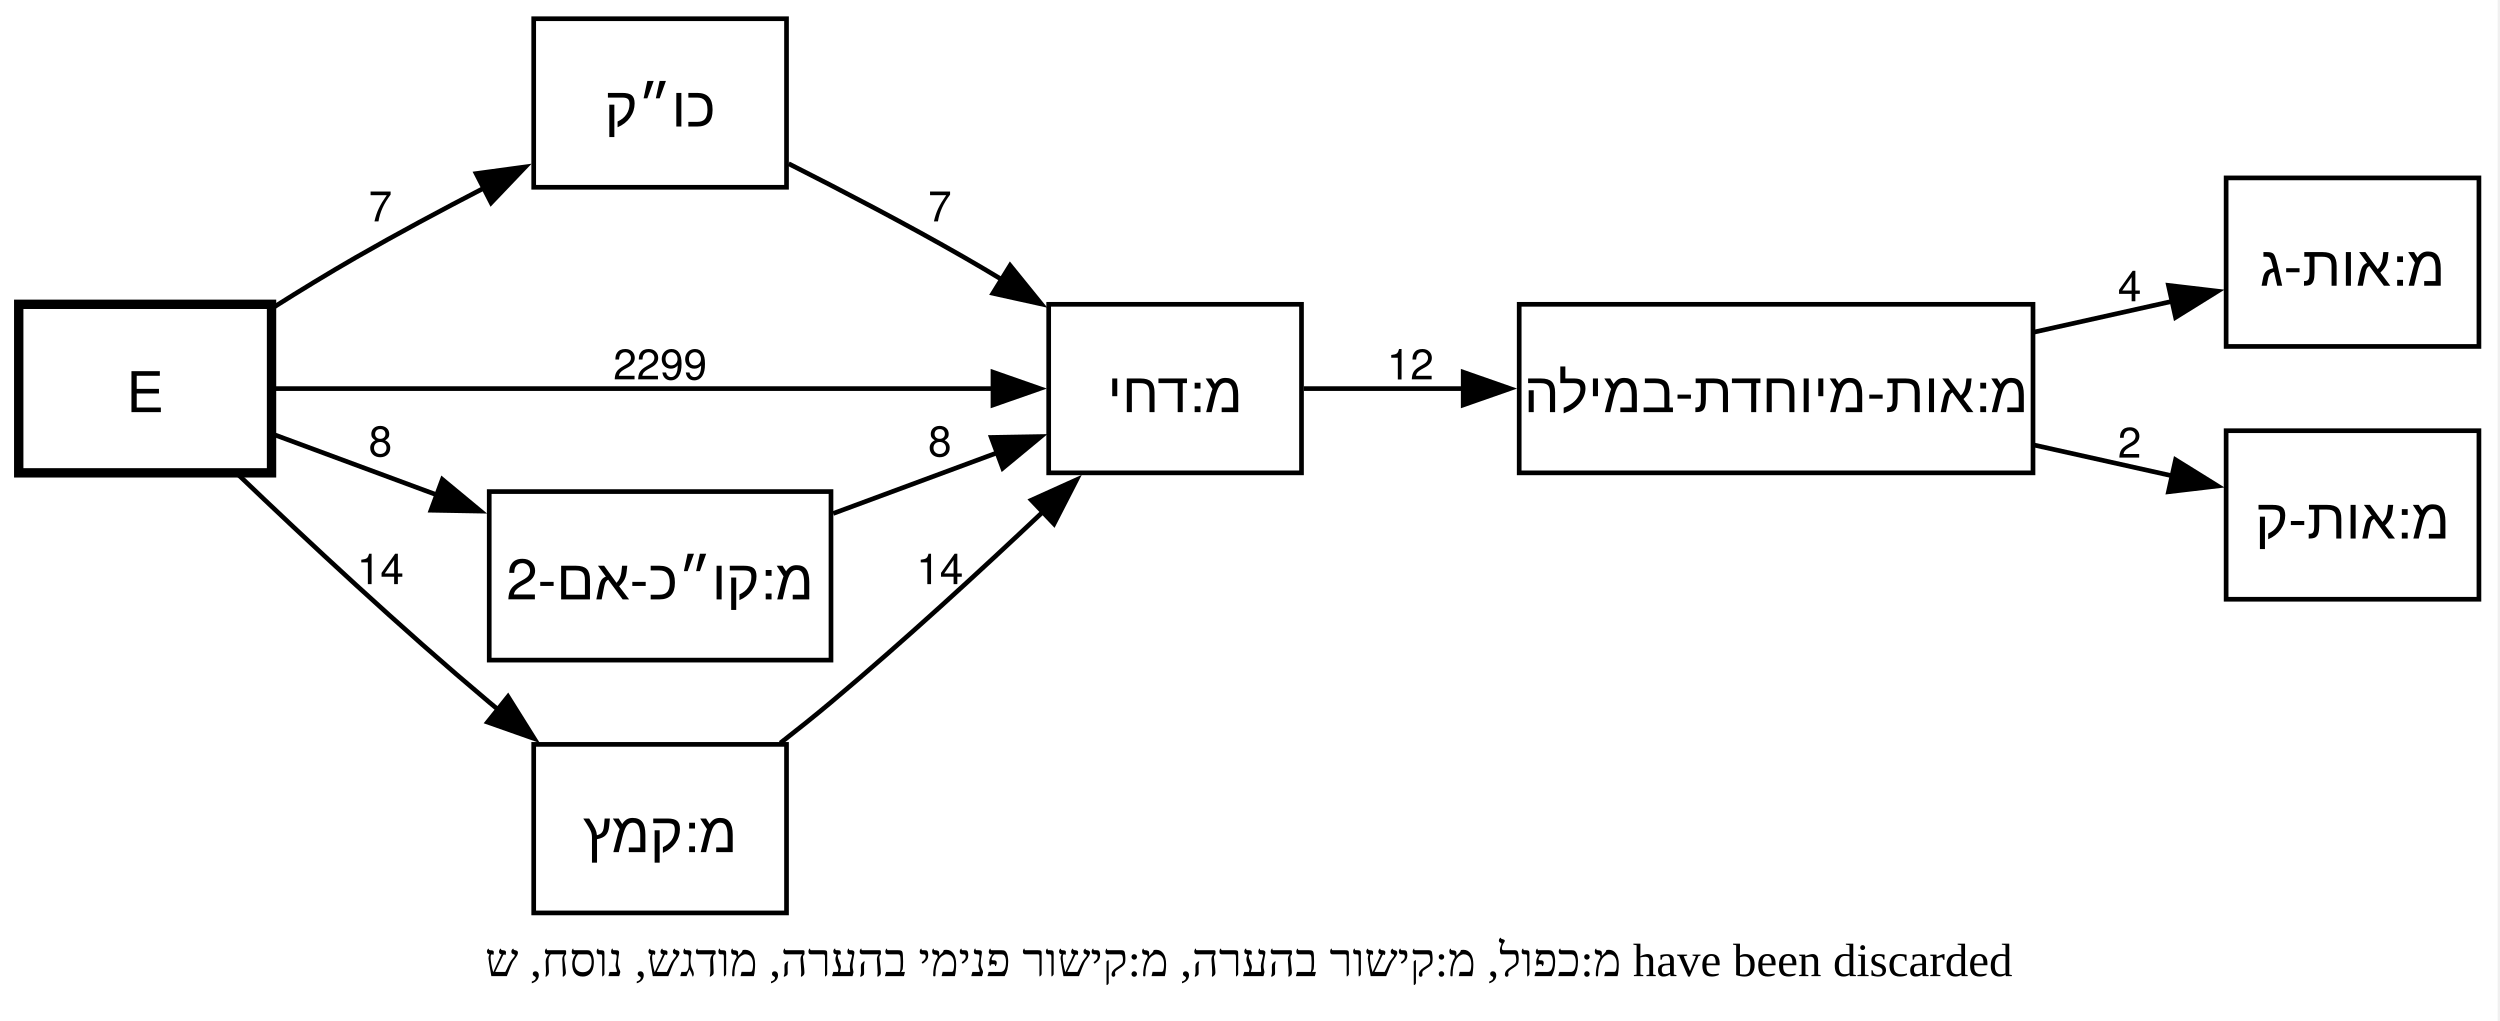
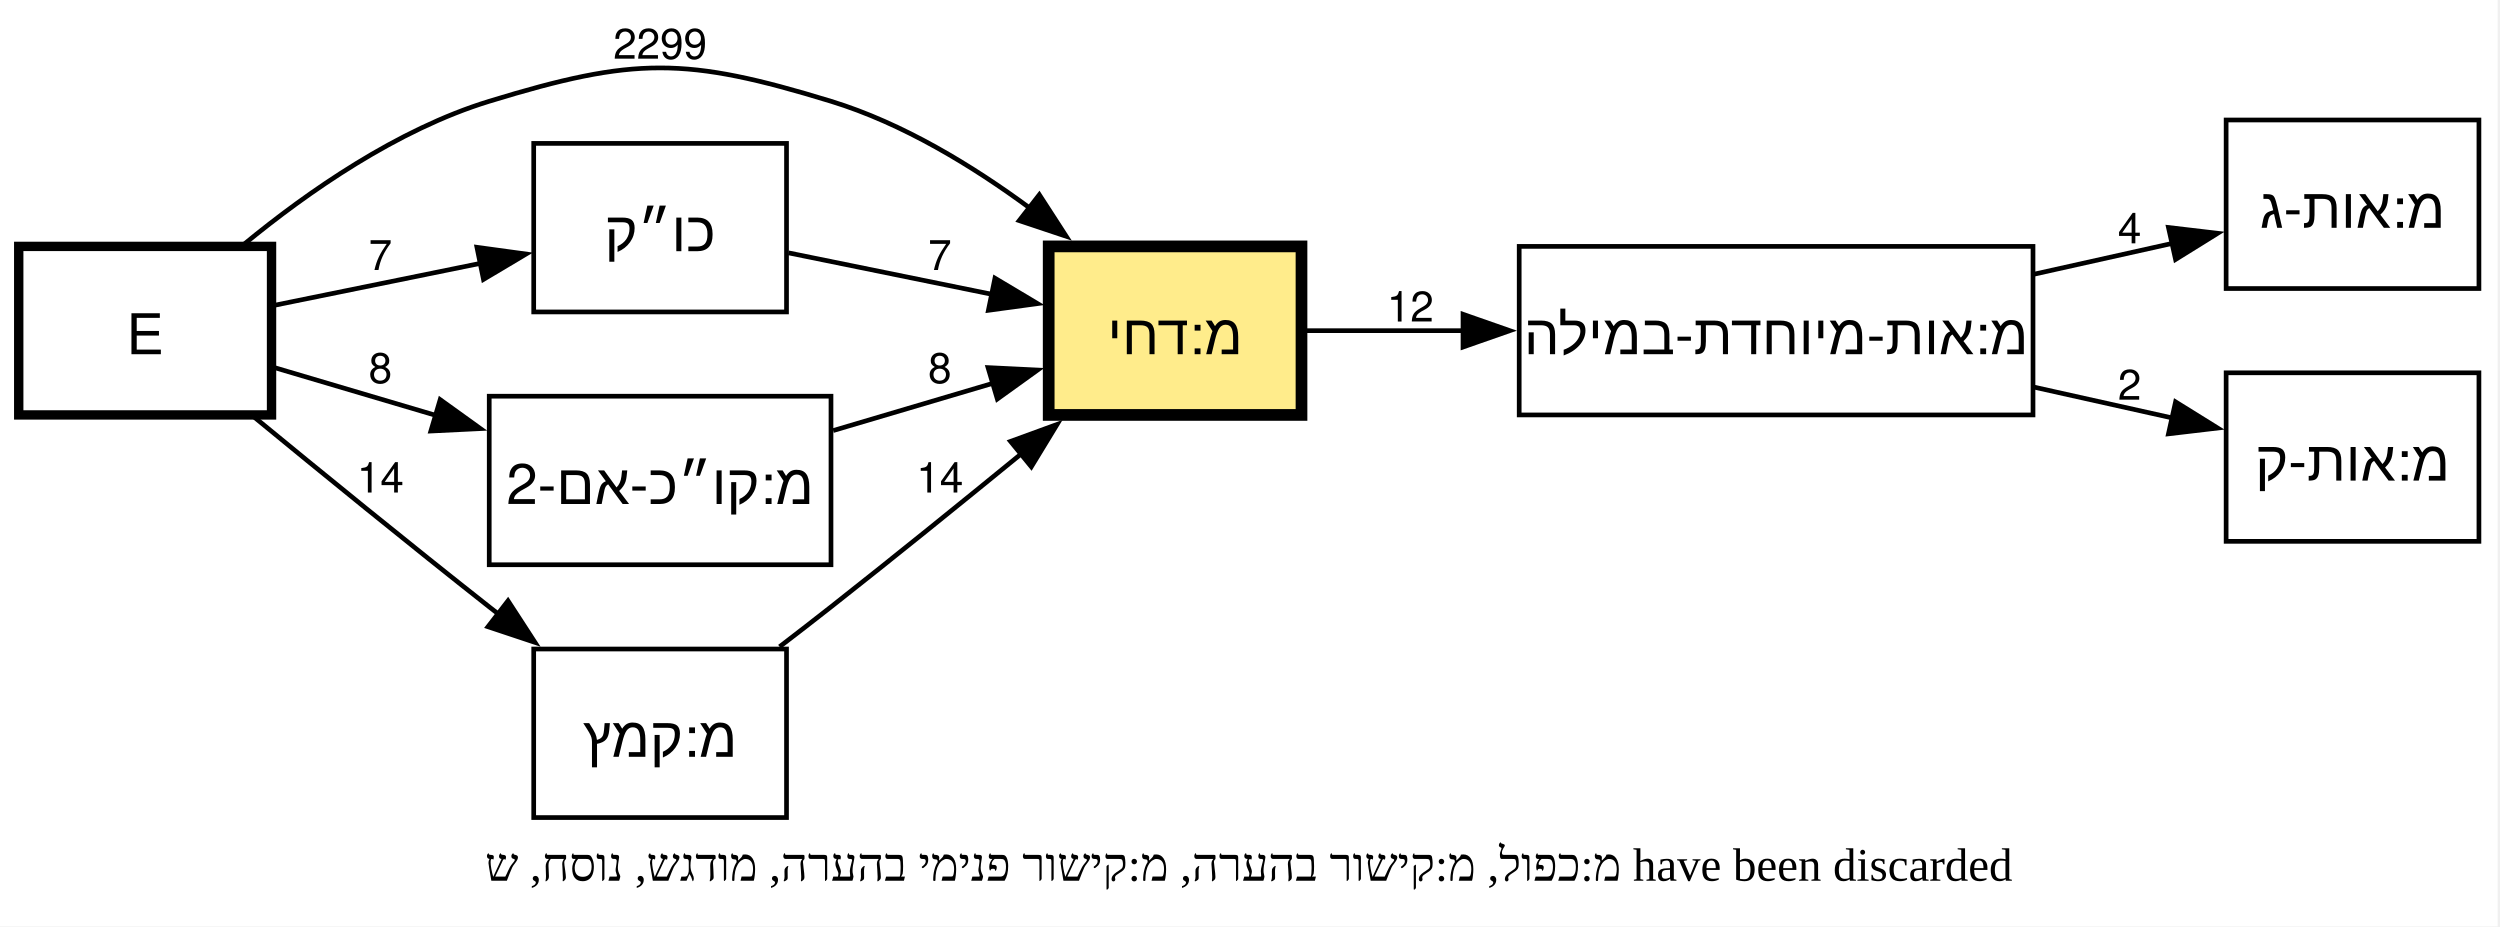
- <svg xmlns="http://www.w3.org/2000/svg" width="534pt" height="218pt" viewBox="0.00 0.00 534.00 218.00">
-   <g id="graph0" class="graph" transform="scale(1 1) rotate(0) translate(4 214.25)">
-     <polygon fill="white" stroke="none" points="-4,4 -4,-214.25 529.5,-214.25 529.5,4 -4,4" />
+ <svg xmlns="http://www.w3.org/2000/svg" width="534pt" height="198pt" viewBox="0.00 0.00 534.00 198.00">
+   <g id="graph0" class="graph" transform="scale(1 1) rotate(0) translate(4 193.88)">
+     <polygon fill="white" stroke="none" points="-4,4 -4,-193.88 529.5,-193.88 529.5,4 -4,4" />
    <text xml:space="preserve" text-anchor="middle" x="262.75" y="-5.75" font-family="Times New Roman,serif" font-size="10.00">מ:כפול, מ:קישור בהערה, מ:קישור פנימי בהערה, מודגש, נוסח, ש have been discarded</text>
    <g id="node1" class="node">
-       <polygon fill="none" stroke="black" stroke-width="2" points="54,-149.25 0,-149.25 0,-113.25 54,-113.25 54,-149.25" />
-       <text xml:space="preserve" text-anchor="middle" x="27" y="-126.22" font-family="SBL Hebrew,Helvetica" font-size="12.00">E</text>
+       <polygon fill="none" stroke="black" stroke-width="2" points="54,-141.25 0,-141.25 0,-105.25 54,-105.25 54,-141.25" />
+       <text xml:space="preserve" text-anchor="middle" x="27" y="-118.22" font-family="SBL Hebrew,Helvetica" font-size="12.00">E</text>
    </g>
    <g id="node2" class="node">
-       <polygon fill="none" stroke="black" points="164,-210.25 110,-210.25 110,-174.25 164,-174.25 164,-210.25" />
-       <text xml:space="preserve" text-anchor="middle" x="137" y="-187.22" font-family="SBL Hebrew,Helvetica" font-size="12.00">כו״ק</text>
+       <polygon fill="#ffec8b" stroke="black" stroke-width="2.5" points="274,-141.25 220,-141.25 220,-105.25 274,-105.25 274,-141.25" />
+       <text xml:space="preserve" text-anchor="middle" x="247" y="-118.22" font-family="SBL Hebrew,Helvetica" font-size="12.00">מ:דחי</text>
+     </g>
+     <g id="edge2" class="edge">
+       <path fill="none" stroke="black" d="M48.14,-141.72C61.8,-152.95 80.89,-166.24 100.5,-172.25 131.52,-181.75 142.48,-181.75 173.5,-172.25 188.78,-167.57 203.74,-158.46 216.07,-149.36" />
+       <polygon fill="black" stroke="black" points="218,-152.29 223.75,-143.4 213.7,-146.76 218,-152.29" />
+       <text xml:space="preserve" text-anchor="middle" x="137" y="-181.33" font-family="Helvetica,sans-Serif" font-size="9.00">2299</text>
+     </g>
+     <g id="node3" class="node">
+       <polygon fill="none" stroke="black" points="164,-163.25 110,-163.25 110,-127.25 164,-127.25 164,-163.25" />
+       <text xml:space="preserve" text-anchor="middle" x="137" y="-140.22" font-family="SBL Hebrew,Helvetica" font-size="12.00">כו״ק</text>
    </g>
    <g id="edge1" class="edge">
-       <path fill="none" stroke="black" d="M54.29,-148.52C60.06,-152.17 66.19,-155.91 72,-159.25 80.73,-164.26 90.29,-169.39 99.31,-174.05" />
-       <polygon fill="black" stroke="black" points="97.71,-177.17 108.21,-178.6 100.9,-170.94 97.71,-177.17" />
-       <text xml:space="preserve" text-anchor="middle" x="77.25" y="-166.96" font-family="Helvetica,sans-Serif" font-size="9.00">7</text>
-     </g>
-     <g id="node3" class="node">
-       <polygon fill="none" stroke="black" points="274,-149.25 220,-149.25 220,-113.25 274,-113.25 274,-149.25" />
-       <text xml:space="preserve" text-anchor="middle" x="247" y="-126.22" font-family="SBL Hebrew,Helvetica" font-size="12.00">מ:דחי</text>
-     </g>
-     <g id="edge2" class="edge">
-       <path fill="none" stroke="black" d="M54.3,-131.25C92.68,-131.25 164.25,-131.25 208.25,-131.25" />
-       <polygon fill="black" stroke="black" points="208.1,-134.75 218.1,-131.25 208.1,-127.75 208.1,-134.75" />
-       <text xml:space="preserve" text-anchor="middle" x="137" y="-133.2" font-family="Helvetica,sans-Serif" font-size="9.00">2299</text>
+       <path fill="none" stroke="black" d="M54.42,-128.63C67.72,-131.34 84.08,-134.67 98.65,-137.64" />
+       <polygon fill="black" stroke="black" points="97.87,-141.06 108.37,-139.62 99.27,-134.2 97.87,-141.06" />
+       <text xml:space="preserve" text-anchor="middle" x="77.25" y="-136.2" font-family="Helvetica,sans-Serif" font-size="9.00">7</text>
    </g>
    <g id="node4" class="node">
      <polygon fill="none" stroke="black" points="173.5,-109.25 100.5,-109.25 100.5,-73.25 173.5,-73.25 173.5,-109.25" />
      <text xml:space="preserve" text-anchor="middle" x="137" y="-86.22" font-family="SBL Hebrew,Helvetica" font-size="12.00">מ:קו״כ-אם-2</text>
    </g>
    <g id="edge3" class="edge">
-       <path fill="none" stroke="black" d="M54.42,-121.46C64.94,-117.57 77.37,-112.97 89.31,-108.54" />
-       <polygon fill="black" stroke="black" points="90.49,-111.84 98.65,-105.08 88.06,-105.27 90.49,-111.84" />
-       <text xml:space="preserve" text-anchor="middle" x="77.25" y="-116.78" font-family="Helvetica,sans-Serif" font-size="9.00">8</text>
+       <path fill="none" stroke="black" d="M54.42,-115.42C64.94,-112.31 77.37,-108.62 89.31,-105.09" />
+       <polygon fill="black" stroke="black" points="90.02,-108.52 98.62,-102.33 88.03,-101.81 90.02,-108.52" />
+       <text xml:space="preserve" text-anchor="middle" x="77.25" y="-112.07" font-family="Helvetica,sans-Serif" font-size="9.00">8</text>
    </g>
    <g id="node5" class="node">
      <polygon fill="none" stroke="black" points="164,-55.25 110,-55.25 110,-19.25 164,-19.25 164,-55.25" />
      <text xml:space="preserve" text-anchor="middle" x="137" y="-32.23" font-family="SBL Hebrew,Helvetica" font-size="12.00">מ:קמץ</text>
    </g>
    <g id="edge4" class="edge">
-       <path fill="none" stroke="black" d="M46.93,-112.82C61.3,-99.06 81.73,-80 100.5,-64.25 101.15,-63.71 101.8,-63.16 102.46,-62.62" />
-       <polygon fill="black" stroke="black" points="104.51,-65.46 110.13,-56.48 100.14,-60 104.51,-65.46" />
-       <text xml:space="preserve" text-anchor="middle" x="77.25" y="-89.48" font-family="Helvetica,sans-Serif" font-size="9.00">14</text>
+       <path fill="none" stroke="black" d="M50.06,-104.98C64.35,-93.23 83.41,-77.7 100.5,-64.25 101.16,-63.73 101.83,-63.2 102.51,-62.68" />
+       <polygon fill="black" stroke="black" points="104.51,-65.55 110.28,-56.66 100.23,-60.01 104.51,-65.55" />
+       <text xml:space="preserve" text-anchor="middle" x="77.25" y="-88.67" font-family="Helvetica,sans-Serif" font-size="9.00">14</text>
+     </g>
+     <g id="node6" class="node">
+       <polygon fill="none" stroke="black" points="430.25,-141.25 320.5,-141.25 320.5,-105.25 430.25,-105.25 430.25,-141.25" />
+       <text xml:space="preserve" text-anchor="middle" x="375.38" y="-118.22" font-family="SBL Hebrew,Helvetica" font-size="12.00">מ:אות-מיוחדת-במילה</text>
+     </g>
+     <g id="edge8" class="edge">
+       <path fill="none" stroke="black" d="M275.11,-123.25C285.06,-123.25 296.8,-123.25 308.66,-123.25" />
+       <polygon fill="black" stroke="black" points="308.5,-126.75 318.5,-123.25 308.5,-119.75 308.5,-126.75" />
+       <text xml:space="preserve" text-anchor="middle" x="297.25" y="-125.2" font-family="Helvetica,sans-Serif" font-size="9.00">12</text>
    </g>
    <g id="edge5" class="edge">
-       <path fill="none" stroke="black" d="M164.44,-179.29C176.09,-173.41 189.86,-166.22 202,-159.25 204.63,-157.74 207.33,-156.14 210.03,-154.51" />
-       <polygon fill="black" stroke="black" points="211.76,-157.55 218.43,-149.32 208.08,-151.6 211.76,-157.55" />
-       <text xml:space="preserve" text-anchor="middle" x="196.75" y="-166.96" font-family="Helvetica,sans-Serif" font-size="9.00">7</text>
-     </g>
-     <g id="node6" class="node">
-       <polygon fill="none" stroke="black" points="430.25,-149.25 320.5,-149.25 320.5,-113.25 430.25,-113.25 430.25,-149.25" />
-       <text xml:space="preserve" text-anchor="middle" x="375.38" y="-126.22" font-family="SBL Hebrew,Helvetica" font-size="12.00">מ:אות-מיוחדת-במילה</text>
-     </g>
-     <g id="edge8" class="edge">
-       <path fill="none" stroke="black" d="M274.49,-131.25C284.63,-131.25 296.7,-131.25 308.89,-131.25" />
-       <polygon fill="black" stroke="black" points="308.54,-134.75 318.54,-131.25 308.54,-127.75 308.54,-134.75" />
-       <text xml:space="preserve" text-anchor="middle" x="297.25" y="-133.2" font-family="Helvetica,sans-Serif" font-size="9.00">12</text>
+       <path fill="none" stroke="black" d="M164.42,-139.87C177.53,-137.2 193.6,-133.92 208,-130.99" />
+       <polygon fill="black" stroke="black" points="208.52,-134.46 217.62,-129.03 207.12,-127.6 208.52,-134.46" />
+       <text xml:space="preserve" text-anchor="middle" x="196.75" y="-136.2" font-family="Helvetica,sans-Serif" font-size="9.00">7</text>
    </g>
    <g id="edge9" class="edge">
-       <path fill="none" stroke="black" d="M173.96,-104.57C185.31,-108.77 197.86,-113.42 209.26,-117.64" />
-       <polygon fill="black" stroke="black" points="207.74,-120.81 218.34,-121 210.18,-114.25 207.74,-120.81" />
-       <text xml:space="preserve" text-anchor="middle" x="196.75" y="-116.78" font-family="Helvetica,sans-Serif" font-size="9.00">8</text>
+       <path fill="none" stroke="black" d="M173.96,-101.91C185.01,-105.18 197.19,-108.79 208.35,-112.09" />
+       <polygon fill="black" stroke="black" points="207.04,-115.36 217.63,-114.84 209.03,-108.65 207.04,-115.36" />
+       <text xml:space="preserve" text-anchor="middle" x="196.75" y="-112.07" font-family="Helvetica,sans-Serif" font-size="9.00">8</text>
    </g>
    <g id="edge10" class="edge">
-       <path fill="none" stroke="black" d="M162.68,-55.54C166.36,-58.4 170.06,-61.36 173.5,-64.25 188.9,-77.17 205.41,-92.32 218.78,-104.94" />
-       <polygon fill="black" stroke="black" points="216.31,-107.42 225.97,-111.78 221.13,-102.35 216.31,-107.42" />
-       <text xml:space="preserve" text-anchor="middle" x="196.75" y="-89.48" font-family="Helvetica,sans-Serif" font-size="9.00">14</text>
+       <path fill="none" stroke="black" d="M162.52,-55.74C166.22,-58.57 169.97,-61.47 173.5,-64.25 186.94,-74.83 201.61,-86.7 214.21,-97" />
+       <polygon fill="black" stroke="black" points="211.85,-99.6 221.8,-103.23 216.29,-94.18 211.85,-99.6" />
+       <text xml:space="preserve" text-anchor="middle" x="196.75" y="-88.67" font-family="Helvetica,sans-Serif" font-size="9.00">14</text>
    </g>
    <g id="node7" class="node">
-       <polygon fill="none" stroke="black" points="525.5,-176.25 471.5,-176.25 471.5,-140.25 525.5,-140.25 525.5,-176.25" />
-       <text xml:space="preserve" text-anchor="middle" x="498.5" y="-153.22" font-family="SBL Hebrew,Helvetica" font-size="12.00">מ:אות-ג</text>
+       <polygon fill="none" stroke="black" points="525.5,-168.25 471.5,-168.25 471.5,-132.25 525.5,-132.25 525.5,-168.25" />
+       <text xml:space="preserve" text-anchor="middle" x="498.5" y="-145.22" font-family="SBL Hebrew,Helvetica" font-size="12.00">מ:אות-ג</text>
    </g>
    <g id="edge6" class="edge">
-       <path fill="none" stroke="black" d="M430.56,-143.33C440.59,-145.56 450.86,-147.85 460.24,-149.95" />
-       <polygon fill="black" stroke="black" points="459.18,-153.29 469.7,-152.05 460.7,-146.46 459.18,-153.29" />
-       <text xml:space="preserve" text-anchor="middle" x="450.88" y="-149.91" font-family="Helvetica,sans-Serif" font-size="9.00">4</text>
+       <path fill="none" stroke="black" d="M430.56,-135.33C440.59,-137.56 450.86,-139.85 460.24,-141.95" />
+       <polygon fill="black" stroke="black" points="459.18,-145.29 469.7,-144.05 460.7,-138.46 459.18,-145.29" />
+       <text xml:space="preserve" text-anchor="middle" x="450.88" y="-141.91" font-family="Helvetica,sans-Serif" font-size="9.00">4</text>
    </g>
    <g id="node8" class="node">
-       <polygon fill="none" stroke="black" points="525.5,-122.25 471.5,-122.25 471.5,-86.25 525.5,-86.25 525.5,-122.25" />
-       <text xml:space="preserve" text-anchor="middle" x="498.5" y="-99.22" font-family="SBL Hebrew,Helvetica" font-size="12.00">מ:אות-ק</text>
+       <polygon fill="none" stroke="black" points="525.5,-114.25 471.5,-114.25 471.5,-78.25 525.5,-78.25 525.5,-114.25" />
+       <text xml:space="preserve" text-anchor="middle" x="498.5" y="-91.22" font-family="SBL Hebrew,Helvetica" font-size="12.00">מ:אות-ק</text>
    </g>
    <g id="edge7" class="edge">
-       <path fill="none" stroke="black" d="M430.56,-119.17C440.59,-116.94 450.86,-114.65 460.24,-112.55" />
-       <polygon fill="black" stroke="black" points="460.7,-116.04 469.7,-110.45 459.18,-109.21 460.7,-116.04" />
-       <text xml:space="preserve" text-anchor="middle" x="450.88" y="-116.49" font-family="Helvetica,sans-Serif" font-size="9.00">2</text>
+       <path fill="none" stroke="black" d="M430.56,-111.17C440.59,-108.94 450.86,-106.65 460.24,-104.55" />
+       <polygon fill="black" stroke="black" points="460.7,-108.04 469.7,-102.45 459.18,-101.21 460.7,-108.04" />
+       <text xml:space="preserve" text-anchor="middle" x="450.88" y="-108.49" font-family="Helvetica,sans-Serif" font-size="9.00">2</text>
    </g>
  </g>
</svg>
